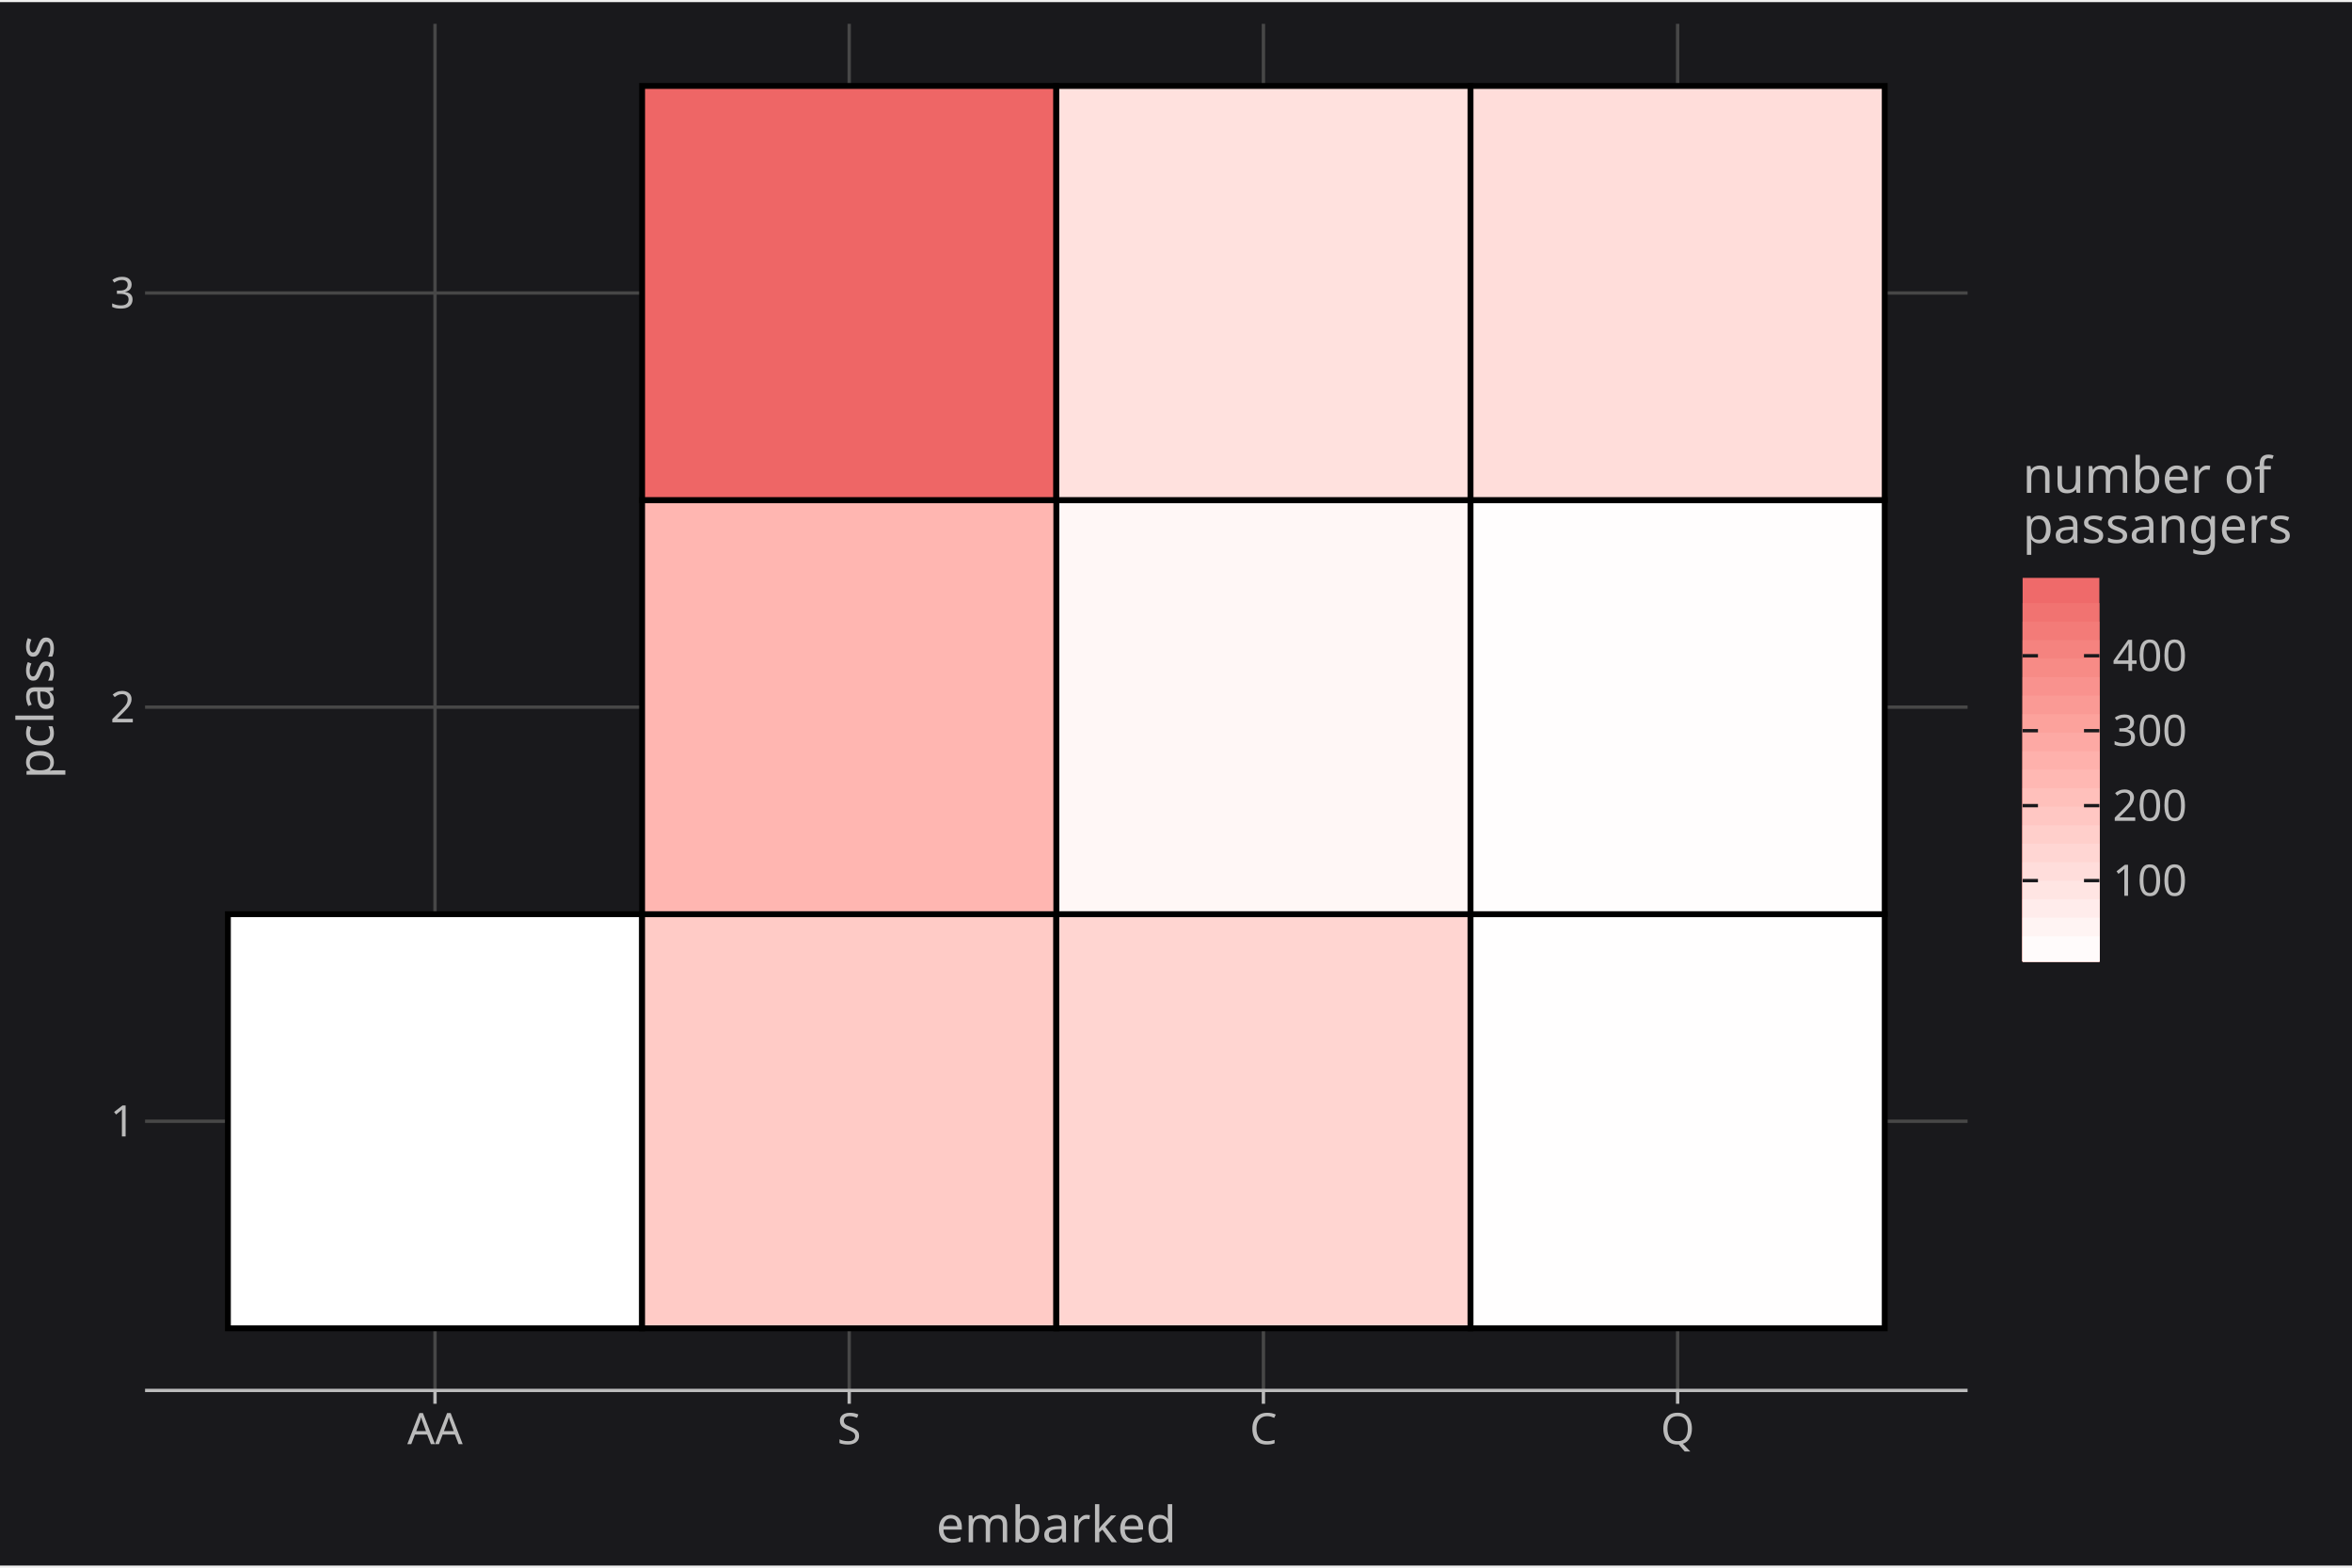
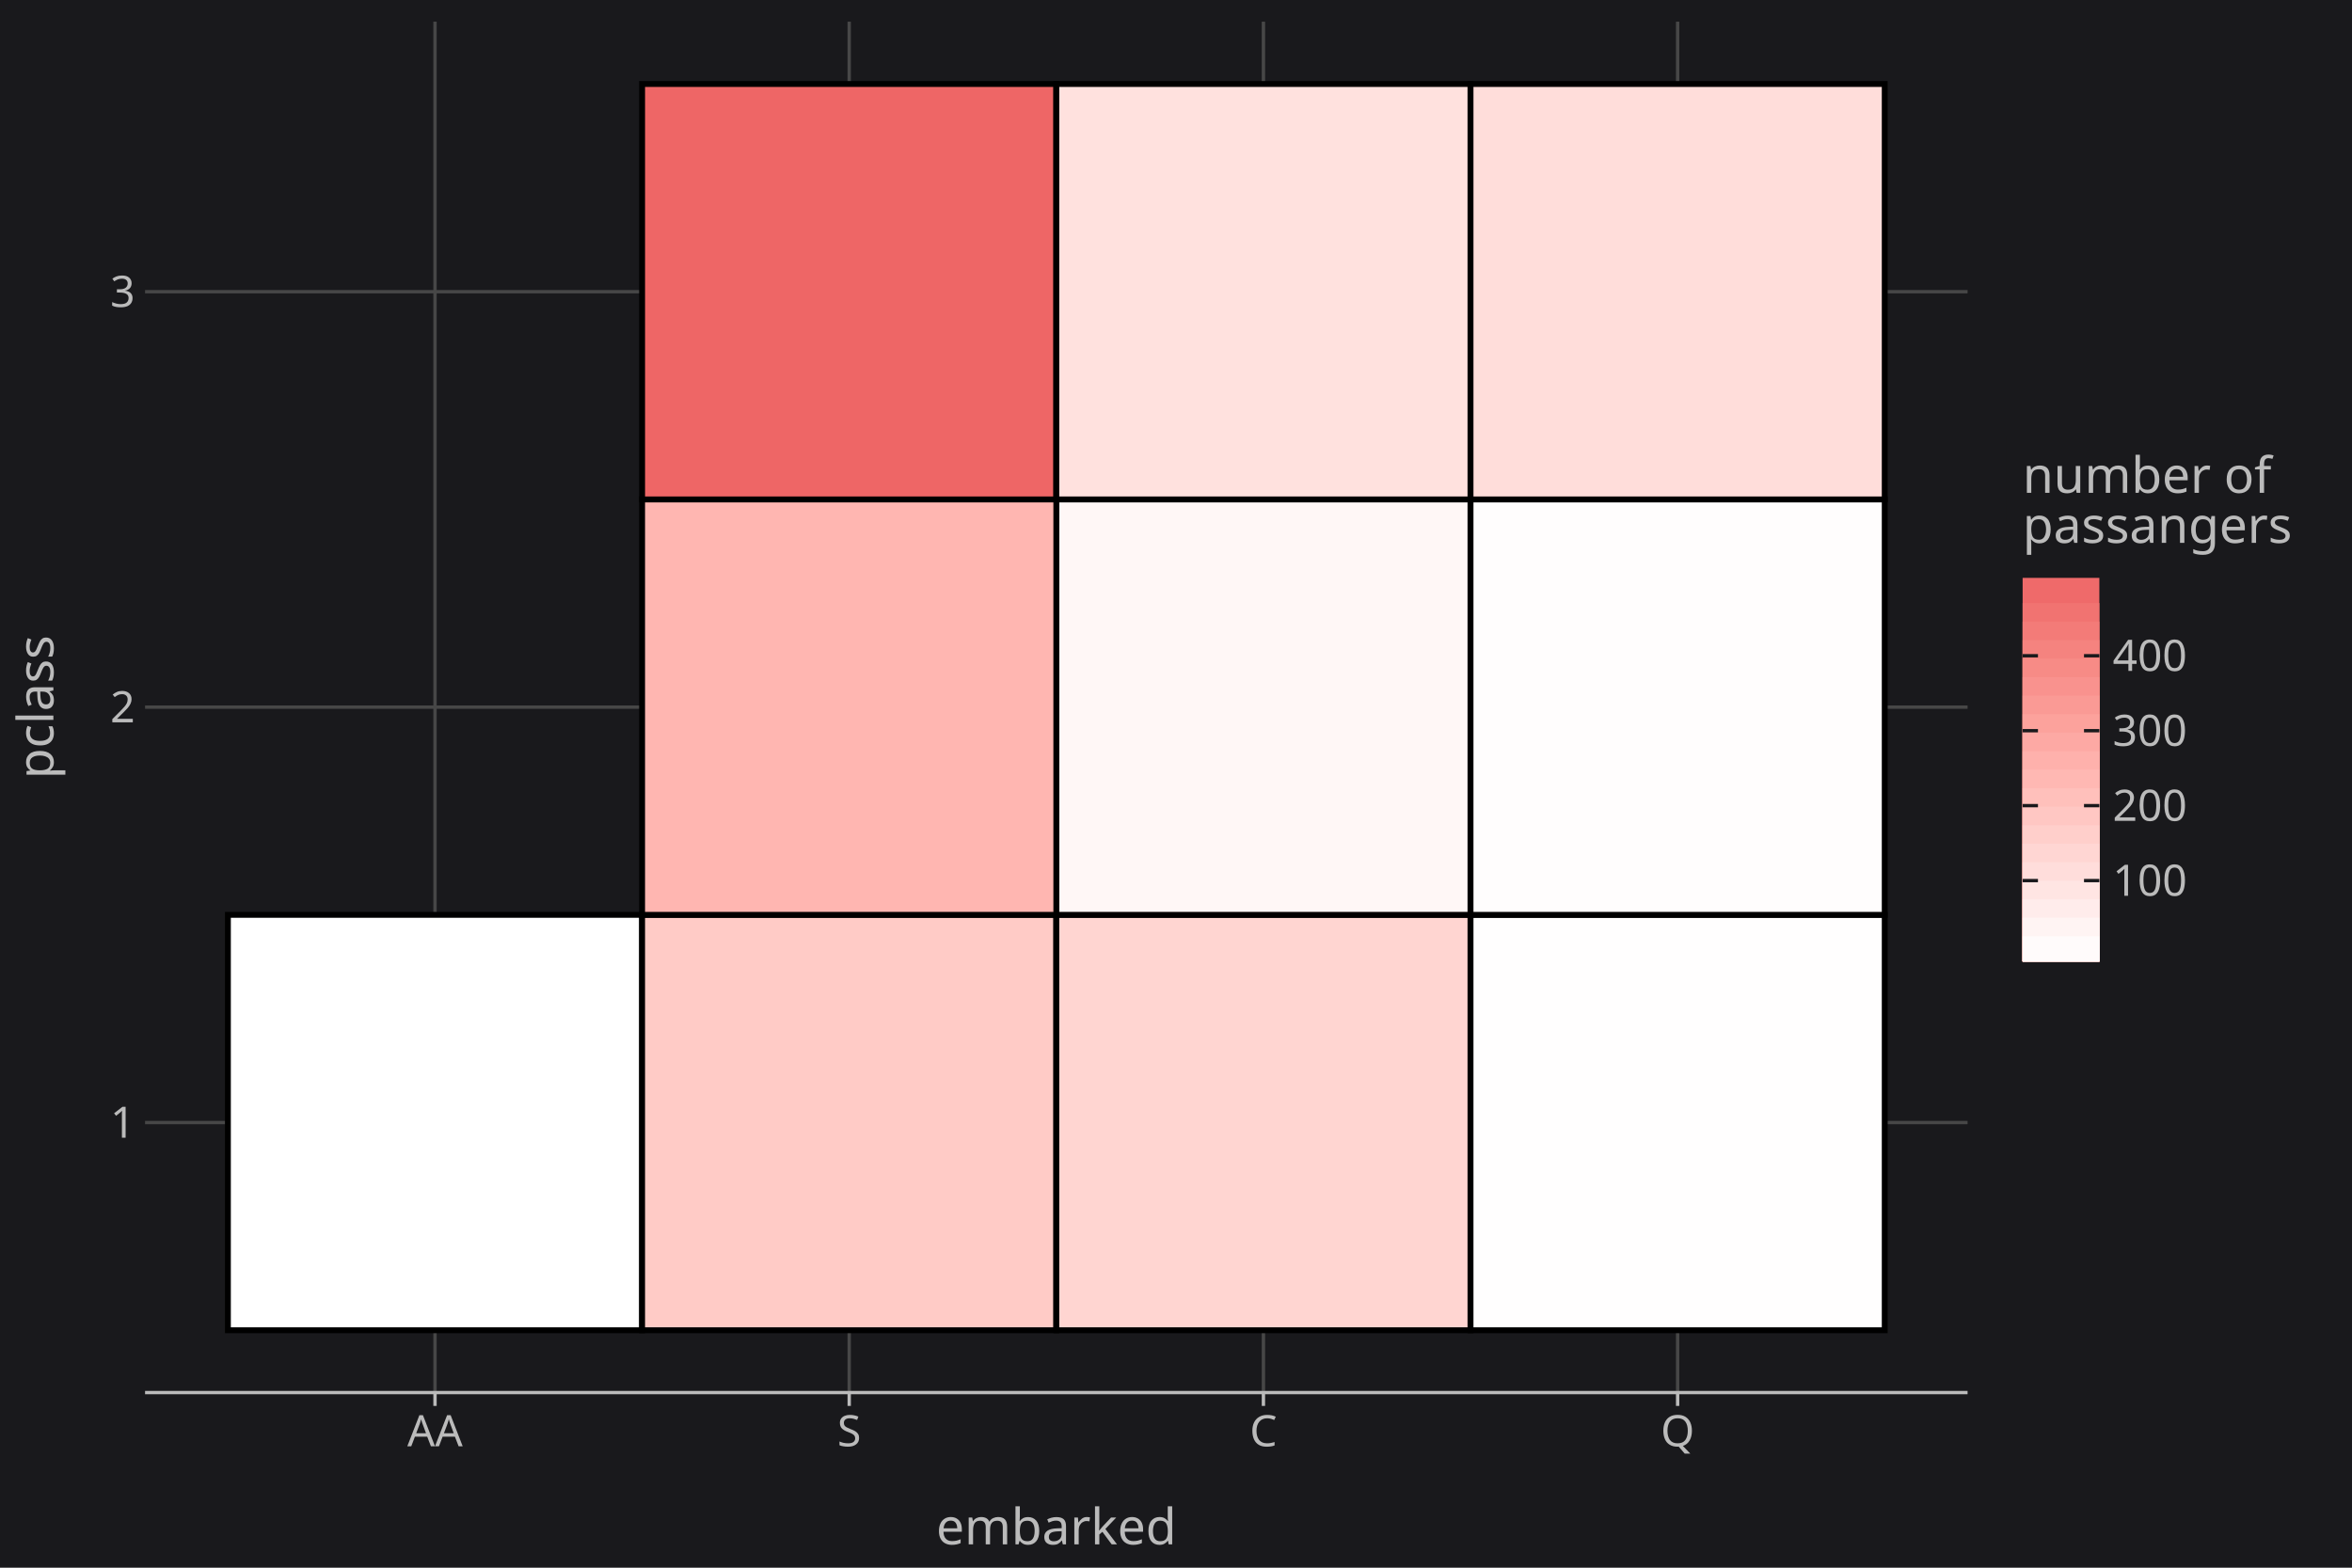
<svg xmlns="http://www.w3.org/2000/svg" display="block" class="plt-container" width="705.0" height="470.0">
  <style type="text/css">
  .plt-container {
   font-family: Lucida Grande, sans-serif;
   user-select: none;
   -webkit-user-select: none;
   -moz-user-select: none;
   -ms-user-select: none;
}
text {
   text-rendering: optimizeLegibility;
}
#xXxprefixXx0 .plot-title {
   fill: #bbbbbb;
   font-family: Lucida Grande, sans-serif;
   font-size: 16.0px;
   font-weight: normal;
   font-style: normal;   
}
#xXxprefixXx0 .plot-subtitle {
   fill: #bbbbbb;
   font-family: Lucida Grande, sans-serif;
   font-size: 15.0px;
   font-weight: normal;
   font-style: normal;   
}
#xXxprefixXx0 .plot-caption {
   fill: #bbbbbb;
   font-family: Lucida Grande, sans-serif;
   font-size: 13.0px;
   font-weight: normal;
   font-style: normal;   
}
#xXxprefixXx0 .legend-title {
   fill: #bbbbbb;
   font-family: Lucida Grande, sans-serif;
   font-size: 15.0px;
   font-weight: normal;
   font-style: normal;   
}
#xXxprefixXx0 .legend-item {
   fill: #bbbbbb;
   font-family: Lucida Grande, sans-serif;
   font-size: 13.0px;
   font-weight: normal;
   font-style: normal;   
}
#xXxprefixXx0 .axis-title-x {
   fill: #bbbbbb;
   font-family: Lucida Grande, sans-serif;
   font-size: 15.0px;
   font-weight: normal;
   font-style: normal;   
}
#xXxprefixXx0 .axis-text-x {
   fill: #bbbbbb;
   font-family: Lucida Grande, sans-serif;
   font-size: 13.0px;
   font-weight: normal;
   font-style: normal;   
}
#xXxprefixXx2 .axis-tooltip-text-x {
   fill: #303030;
   font-family: Lucida Grande, sans-serif;
   font-size: 13.0px;
   font-weight: normal;
   font-style: normal;   
}
#xXxprefixXx0 .axis-title-y {
   fill: #bbbbbb;
   font-family: Lucida Grande, sans-serif;
   font-size: 15.0px;
   font-weight: normal;
   font-style: normal;   
}
#xXxprefixXx0 .axis-text-y {
   fill: #bbbbbb;
   font-family: Lucida Grande, sans-serif;
   font-size: 13.0px;
   font-weight: normal;
   font-style: normal;   
}
#xXxprefixXx2 .axis-tooltip-text-y {
   fill: #303030;
   font-family: Lucida Grande, sans-serif;
   font-size: 13.0px;
   font-weight: normal;
   font-style: normal;   
}
#xXxprefixXx0 .facet-strip-text-x {
   fill: #bbbbbb;
   font-family: Lucida Grande, sans-serif;
   font-size: 13.0px;
   font-weight: normal;
   font-style: normal;   
}
#xXxprefixXx0 .facet-strip-text-y {
   fill: #bbbbbb;
   font-family: Lucida Grande, sans-serif;
   font-size: 13.0px;
   font-weight: normal;
   font-style: normal;   
}
#xXxprefixXx2 .tooltip-text {
   fill: #bbbbbb;
   font-family: Lucida Grande, sans-serif;
   font-size: 13.0px;
   font-weight: normal;
   font-style: normal;   
}
#xXxprefixXx2 .tooltip-title {
   fill: #bbbbbb;
   font-family: Lucida Grande, sans-serif;
   font-size: 13.0px;
   font-weight: bold;
   font-style: normal;   
}
#xXxprefixXx2 .tooltip-label {
   fill: #bbbbbb;
   font-family: Lucida Grande, sans-serif;
   font-size: 13.0px;
   font-weight: bold;
   font-style: normal;   
}

  </style>
  <g id="xXxprefixXx0">
-     <path fill-rule="evenodd" fill="rgb(25,25,28)" fill-opacity="1.0" d="M0.0 0.641 L0.0 469.359 L705.0 469.359 L705.0 0.641 Z">
+     <path fill-rule="evenodd" fill="rgb(25,25,28)" fill-opacity="1.0" d="M0.0 0.0 L0.0 470.0 L705.0 470.0 L705.0 0.0 Z">
    </path>
-     <g transform="translate(29.5 7.141307 ) ">
+     <g transform="translate(29.5 6.5 ) ">
      <g>
        <g transform="translate(13.98061 0.0 ) ">
          <g>
-             <line x1="86.91" y1="0.0" x2="86.91" y2="409.717" stroke="rgb(71,71,71)" stroke-opacity="1.0" stroke-width="1.0" fill="none">
-             </line>
-             <line x1="211.067" y1="0.0" x2="211.067" y2="409.717" stroke="rgb(71,71,71)" stroke-opacity="1.0" stroke-width="1.0" fill="none">
-             </line>
-             <line x1="335.223" y1="0.0" x2="335.223" y2="409.717" stroke="rgb(71,71,71)" stroke-opacity="1.0" stroke-width="1.0" fill="none">
-             </line>
-             <line x1="459.38" y1="0.0" x2="459.38" y2="409.717" stroke="rgb(71,71,71)" stroke-opacity="1.0" stroke-width="1.0" fill="none">
+             <line x1="86.91" y1="0.0" x2="86.91" y2="411.0" stroke="rgb(71,71,71)" stroke-opacity="1.0" stroke-width="1.0" fill="none">
+             </line>
+             <line x1="211.067" y1="0.0" x2="211.067" y2="411.0" stroke="rgb(71,71,71)" stroke-opacity="1.0" stroke-width="1.0" fill="none">
+             </line>
+             <line x1="335.223" y1="0.0" x2="335.223" y2="411.0" stroke="rgb(71,71,71)" stroke-opacity="1.0" stroke-width="1.0" fill="none">
+             </line>
+             <line x1="459.38" y1="0.0" x2="459.38" y2="411.0" stroke="rgb(71,71,71)" stroke-opacity="1.0" stroke-width="1.0" fill="none">
            </line>
          </g>
        </g>
        <g transform="translate(13.98061 0.0 ) ">
          <g>
-             <line x1="0.0" y1="329.015" x2="546.29" y2="329.015" stroke="rgb(71,71,71)" stroke-opacity="1.0" stroke-width="1.0" fill="none">
-             </line>
-             <line x1="0.0" y1="204.859" x2="546.29" y2="204.859" stroke="rgb(71,71,71)" stroke-opacity="1.0" stroke-width="1.0" fill="none">
-             </line>
-             <line x1="0.0" y1="80.702" x2="546.29" y2="80.702" stroke="rgb(71,71,71)" stroke-opacity="1.0" stroke-width="1.0" fill="none">
-             </line>
-           </g>
-         </g>
-         <g transform="translate(13.98061 409.7174 ) ">
+             <line x1="0.0" y1="330.045" x2="546.29" y2="330.045" stroke="rgb(71,71,71)" stroke-opacity="1.0" stroke-width="1.0" fill="none">
+             </line>
+             <line x1="0.0" y1="205.5" x2="546.29" y2="205.5" stroke="rgb(71,71,71)" stroke-opacity="1.0" stroke-width="1.0" fill="none">
+             </line>
+             <line x1="0.0" y1="80.955" x2="546.29" y2="80.955" stroke="rgb(71,71,71)" stroke-opacity="1.0" stroke-width="1.0" fill="none">
+             </line>
+           </g>
+         </g>
+         <g transform="translate(13.98061 411.0 ) ">
          <g transform="translate(86.90975 0.0 ) ">
            <line stroke-width="1.0" stroke="rgb(187,187,187)" stroke-opacity="1.0" x2="0.0" y2="4.0">
            </line>
            <g transform="translate(0.0 7.0 ) ">
              <text class="axis-text-x" text-anchor="middle" dy="0.7em">
                <tspan>AA</tspan>
              </text>
            </g>
          </g>
          <g transform="translate(211.0665 0.0 ) ">
            <line stroke-width="1.0" stroke="rgb(187,187,187)" stroke-opacity="1.0" x2="0.0" y2="4.0">
            </line>
            <g transform="translate(0.0 7.0 ) ">
              <text class="axis-text-x" text-anchor="middle" dy="0.7em">
                <tspan>S</tspan>
              </text>
            </g>
          </g>
          <g transform="translate(335.2233 0.0 ) ">
            <line stroke-width="1.0" stroke="rgb(187,187,187)" stroke-opacity="1.0" x2="0.0" y2="4.0">
            </line>
            <g transform="translate(0.0 7.0 ) ">
              <text class="axis-text-x" text-anchor="middle" dy="0.7em">
                <tspan>C</tspan>
              </text>
            </g>
          </g>
          <g transform="translate(459.3801 0.0 ) ">
            <line stroke-width="1.0" stroke="rgb(187,187,187)" stroke-opacity="1.0" x2="0.0" y2="4.0">
            </line>
            <g transform="translate(0.0 7.0 ) ">
              <text class="axis-text-x" text-anchor="middle" dy="0.7em">
                <tspan>Q</tspan>
              </text>
            </g>
          </g>
          <line x1="0.0" y1="0.0" x2="546.29" y2="0.0" stroke-width="1.0" stroke="rgb(187,187,187)" stroke-opacity="1.0">
          </line>
        </g>
        <g transform="translate(13.98061 0.0 ) ">
-           <g transform="translate(0.0 329.0155 ) ">
+           <g transform="translate(0.0 330.0455 ) ">
            <g transform="translate(-3.0 0.0 ) ">
              <text class="axis-text-y" text-anchor="end" dy="0.35em">
                <tspan>1</tspan>
              </text>
            </g>
          </g>
-           <g transform="translate(0.0 204.8587 ) ">
+           <g transform="translate(0.0 205.5 ) ">
            <g transform="translate(-3.0 0.0 ) ">
              <text class="axis-text-y" text-anchor="end" dy="0.35em">
                <tspan>2</tspan>
              </text>
            </g>
          </g>
-           <g transform="translate(0.0 80.70191 ) ">
+           <g transform="translate(0.0 80.95455 ) ">
            <g transform="translate(-3.0 0.0 ) ">
              <text class="axis-text-y" text-anchor="end" dy="0.35em">
                <tspan>3</tspan>
              </text>
            </g>
          </g>
        </g>
      </g>
-       <g clip-path="url(#xXxprefixXx1)" clip-bounds-jfx="[rect (13.981, 0.0), (546.29, 409.717)]">
+       <g clip-path="url(#xXxprefixXx1)" clip-bounds-jfx="[rect (13.981, 0.0), (546.29, 411.0)]">
        <g transform="translate(13.98061 0.0 ) ">
          <g>
            <g>
              <g>
                <g>
-                   <rect fill="#ffffff" stroke="#000000" stroke-width="1.76" x="24.831" y="266.937" height="124.157" width="124.157" />
-                   <rect fill="#ffcbc6" stroke="#000000" stroke-width="1.76" x="148.988" y="266.937" height="124.157" width="124.157" />
-                   <rect fill="#ffd5d1" stroke="#000000" stroke-width="1.76" x="273.145" y="266.937" height="124.157" width="124.157" />
-                   <rect fill="#fffefe" stroke="#000000" stroke-width="1.76" x="397.302" y="266.937" height="124.157" width="124.157" />
-                   <rect fill="#fff7f6" stroke="#000000" stroke-width="1.76" x="273.145" y="142.78" height="124.157" width="124.157" />
-                   <rect fill="#ffb6b1" stroke="#000000" stroke-width="1.76" x="148.988" y="142.78" height="124.157" width="124.157" />
-                   <rect fill="#fffdfd" stroke="#000000" stroke-width="1.76" x="397.302" y="142.78" height="124.157" width="124.157" />
-                   <rect fill="#ee6666" stroke="#000000" stroke-width="1.76" x="148.988" y="18.624" height="124.157" width="124.157" />
-                   <rect fill="#ffe1de" stroke="#000000" stroke-width="1.76" x="273.145" y="18.624" height="124.157" width="124.157" />
-                   <rect fill="#ffddda" stroke="#000000" stroke-width="1.76" x="397.302" y="18.624" height="124.157" width="124.157" />
+                   <rect fill="#ffffff" stroke="#000000" stroke-width="1.76" x="24.831" y="267.773" height="124.545" width="124.157" />
+                   <rect fill="#ffcbc6" stroke="#000000" stroke-width="1.76" x="148.988" y="267.773" height="124.545" width="124.157" />
+                   <rect fill="#ffd5d1" stroke="#000000" stroke-width="1.76" x="273.145" y="267.773" height="124.545" width="124.157" />
+                   <rect fill="#fffefe" stroke="#000000" stroke-width="1.76" x="397.302" y="267.773" height="124.545" width="124.157" />
+                   <rect fill="#fff7f6" stroke="#000000" stroke-width="1.76" x="273.145" y="143.227" height="124.545" width="124.157" />
+                   <rect fill="#ffb6b1" stroke="#000000" stroke-width="1.76" x="148.988" y="143.227" height="124.545" width="124.157" />
+                   <rect fill="#fffdfd" stroke="#000000" stroke-width="1.76" x="397.302" y="143.227" height="124.545" width="124.157" />
+                   <rect fill="#ee6666" stroke="#000000" stroke-width="1.76" x="148.988" y="18.682" height="124.545" width="124.157" />
+                   <rect fill="#ffe1de" stroke="#000000" stroke-width="1.76" x="273.145" y="18.682" height="124.545" width="124.157" />
+                   <rect fill="#ffddda" stroke="#000000" stroke-width="1.76" x="397.302" y="18.682" height="124.545" width="124.157" />
                </g>
              </g>
            </g>
          </g>
        </g>
        <defs>
          <clipPath id="xXxprefixXx1">
-             <rect x="13.981" y="0.0" width="546.29" height="409.717">
+             <rect x="13.981" y="0.0" width="546.29" height="411.0">
            </rect>
          </clipPath>
        </defs>
      </g>
      <g>
      </g>
    </g>
    <g transform="translate(16.0 212.0 ) rotate(-90.0 ) ">
      <text class="axis-title-y" y="0.0" text-anchor="middle">
        <tspan>pclass</tspan>
      </text>
    </g>
-     <g transform="translate(316.6255 462.3587 ) ">
+     <g transform="translate(316.6255 463.0 ) ">
      <text class="axis-title-x" y="0.0" text-anchor="middle">
        <tspan>embarked</tspan>
      </text>
    </g>
    <g transform="translate(596.2705 125.75 ) ">
      <rect x="5.0" y="5.0" height="162.5" width="98.73" stroke="rgb(187,187,187)" stroke-opacity="1.0" stroke-width="0.0" fill="rgb(25,25,28)" fill-opacity="1.0">
      </rect>
      <g transform="translate(10.0 10.0 ) ">
        <g transform="translate(0.0 12.0 ) ">
          <text class="legend-title" y="0.0">
            <tspan>number of</tspan>
          </text>
          <text class="legend-title" y="15.0">
            <tspan>passangers</tspan>
          </text>
        </g>
        <g transform="translate(0.0 37.5 ) ">
          <g>
            <rect x="0.0" y="0.0" height="115.0" width="23.0" stroke-width="0.0" fill="rgb(239,106,106)" fill-opacity="1.0">
            </rect>
            <rect x="0.0" y="7.55" height="107.45" width="23.0" stroke-width="0.0" fill="rgb(241,115,113)" fill-opacity="1.0">
            </rect>
            <rect x="0.0" y="13.1" height="101.9" width="23.0" stroke-width="0.0" fill="rgb(243,123,120)" fill-opacity="1.0">
            </rect>
            <rect x="0.0" y="18.65" height="96.35" width="23.0" stroke-width="0.0" fill="rgb(245,131,127)" fill-opacity="1.0">
            </rect>
            <rect x="0.0" y="24.2" height="90.8" width="23.0" stroke-width="0.0" fill="rgb(247,139,134)" fill-opacity="1.0">
            </rect>
            <rect x="0.0" y="29.75" height="85.25" width="23.0" stroke-width="0.0" fill="rgb(249,146,142)" fill-opacity="1.0">
            </rect>
            <rect x="0.0" y="35.3" height="79.7" width="23.0" stroke-width="0.0" fill="rgb(250,154,149)" fill-opacity="1.0">
            </rect>
            <rect x="0.0" y="40.85" height="74.15" width="23.0" stroke-width="0.0" fill="rgb(252,162,156)" fill-opacity="1.0">
            </rect>
            <rect x="0.0" y="46.4" height="68.6" width="23.0" stroke-width="0.0" fill="rgb(253,169,164)" fill-opacity="1.0">
            </rect>
            <rect x="0.0" y="51.95" height="63.05" width="23.0" stroke-width="0.0" fill="rgb(254,177,172)" fill-opacity="1.0">
            </rect>
            <rect x="0.0" y="57.5" height="57.5" width="23.0" stroke-width="0.0" fill="rgb(255,184,179)" fill-opacity="1.0">
            </rect>
            <rect x="0.0" y="63.05" height="51.95" width="23.0" stroke-width="0.0" fill="rgb(255,192,187)" fill-opacity="1.0">
            </rect>
            <rect x="0.0" y="68.6" height="46.4" width="23.0" stroke-width="0.0" fill="rgb(255,199,195)" fill-opacity="1.0">
            </rect>
            <rect x="0.0" y="74.15" height="40.85" width="23.0" stroke-width="0.0" fill="rgb(255,207,203)" fill-opacity="1.0">
            </rect>
            <rect x="0.0" y="79.7" height="35.3" width="23.0" stroke-width="0.0" fill="rgb(255,214,211)" fill-opacity="1.0">
            </rect>
            <rect x="0.0" y="85.25" height="29.75" width="23.0" stroke-width="0.0" fill="rgb(255,221,219)" fill-opacity="1.0">
            </rect>
            <rect x="0.0" y="90.8" height="24.2" width="23.0" stroke-width="0.0" fill="rgb(255,229,227)" fill-opacity="1.0">
            </rect>
            <rect x="0.0" y="96.35" height="18.65" width="23.0" stroke-width="0.0" fill="rgb(255,236,235)" fill-opacity="1.0">
            </rect>
            <rect x="0.0" y="101.9" height="13.1" width="23.0" stroke-width="0.0" fill="rgb(255,244,243)" fill-opacity="1.0">
            </rect>
            <rect x="0.0" y="107.45" height="7.55" width="23.0" stroke-width="0.0" fill="rgb(255,251,251)" fill-opacity="1.0">
            </rect>
            <line x1="0.0" y1="90.755" x2="4.6" y2="90.755" stroke-width="1.0" stroke="rgb(25,25,28)" stroke-opacity="1.0">
            </line>
            <line x1="18.4" y1="90.755" x2="23.0" y2="90.755" stroke-width="1.0" stroke="rgb(25,25,28)" stroke-opacity="1.0">
            </line>
            <g transform="translate(26.9903 95.30506 ) ">
              <text class="legend-item" y="0.0">
                <tspan>100</tspan>
              </text>
            </g>
            <line x1="0.0" y1="68.285" x2="4.6" y2="68.285" stroke-width="1.0" stroke="rgb(25,25,28)" stroke-opacity="1.0">
            </line>
            <line x1="18.4" y1="68.285" x2="23.0" y2="68.285" stroke-width="1.0" stroke="rgb(25,25,28)" stroke-opacity="1.0">
            </line>
            <g transform="translate(26.9903 72.83543 ) ">
              <text class="legend-item" y="0.0">
                <tspan>200</tspan>
              </text>
            </g>
            <line x1="0.0" y1="45.816" x2="4.6" y2="45.816" stroke-width="1.0" stroke="rgb(25,25,28)" stroke-opacity="1.0">
            </line>
            <line x1="18.4" y1="45.816" x2="23.0" y2="45.816" stroke-width="1.0" stroke="rgb(25,25,28)" stroke-opacity="1.0">
            </line>
            <g transform="translate(26.9903 50.36579 ) ">
              <text class="legend-item" y="0.0">
                <tspan>300</tspan>
              </text>
            </g>
            <line x1="0.0" y1="23.346" x2="4.6" y2="23.346" stroke-width="1.0" stroke="rgb(25,25,28)" stroke-opacity="1.0">
            </line>
            <line x1="18.4" y1="23.346" x2="23.0" y2="23.346" stroke-width="1.0" stroke="rgb(25,25,28)" stroke-opacity="1.0">
            </line>
            <g transform="translate(26.9903 27.89615 ) ">
              <text class="legend-item" y="0.0">
                <tspan>400</tspan>
              </text>
            </g>
          </g>
        </g>
      </g>
    </g>
-     <path fill="rgb(0,0,0)" fill-opacity="0.0" stroke="rgb(187,187,187)" stroke-opacity="1.0" stroke-width="0.0" d="M0.0 0.641 L0.0 469.359 L705.0 469.359 L705.0 0.641 Z">
+     <path fill="rgb(0,0,0)" fill-opacity="0.0" stroke="rgb(187,187,187)" stroke-opacity="1.0" stroke-width="0.0" d="M0.0 0.0 L0.0 470.0 L705.0 470.0 L705.0 0.0 Z">
    </path>
  </g>
  <g id="xXxprefixXx2">
  </g>
</svg>
